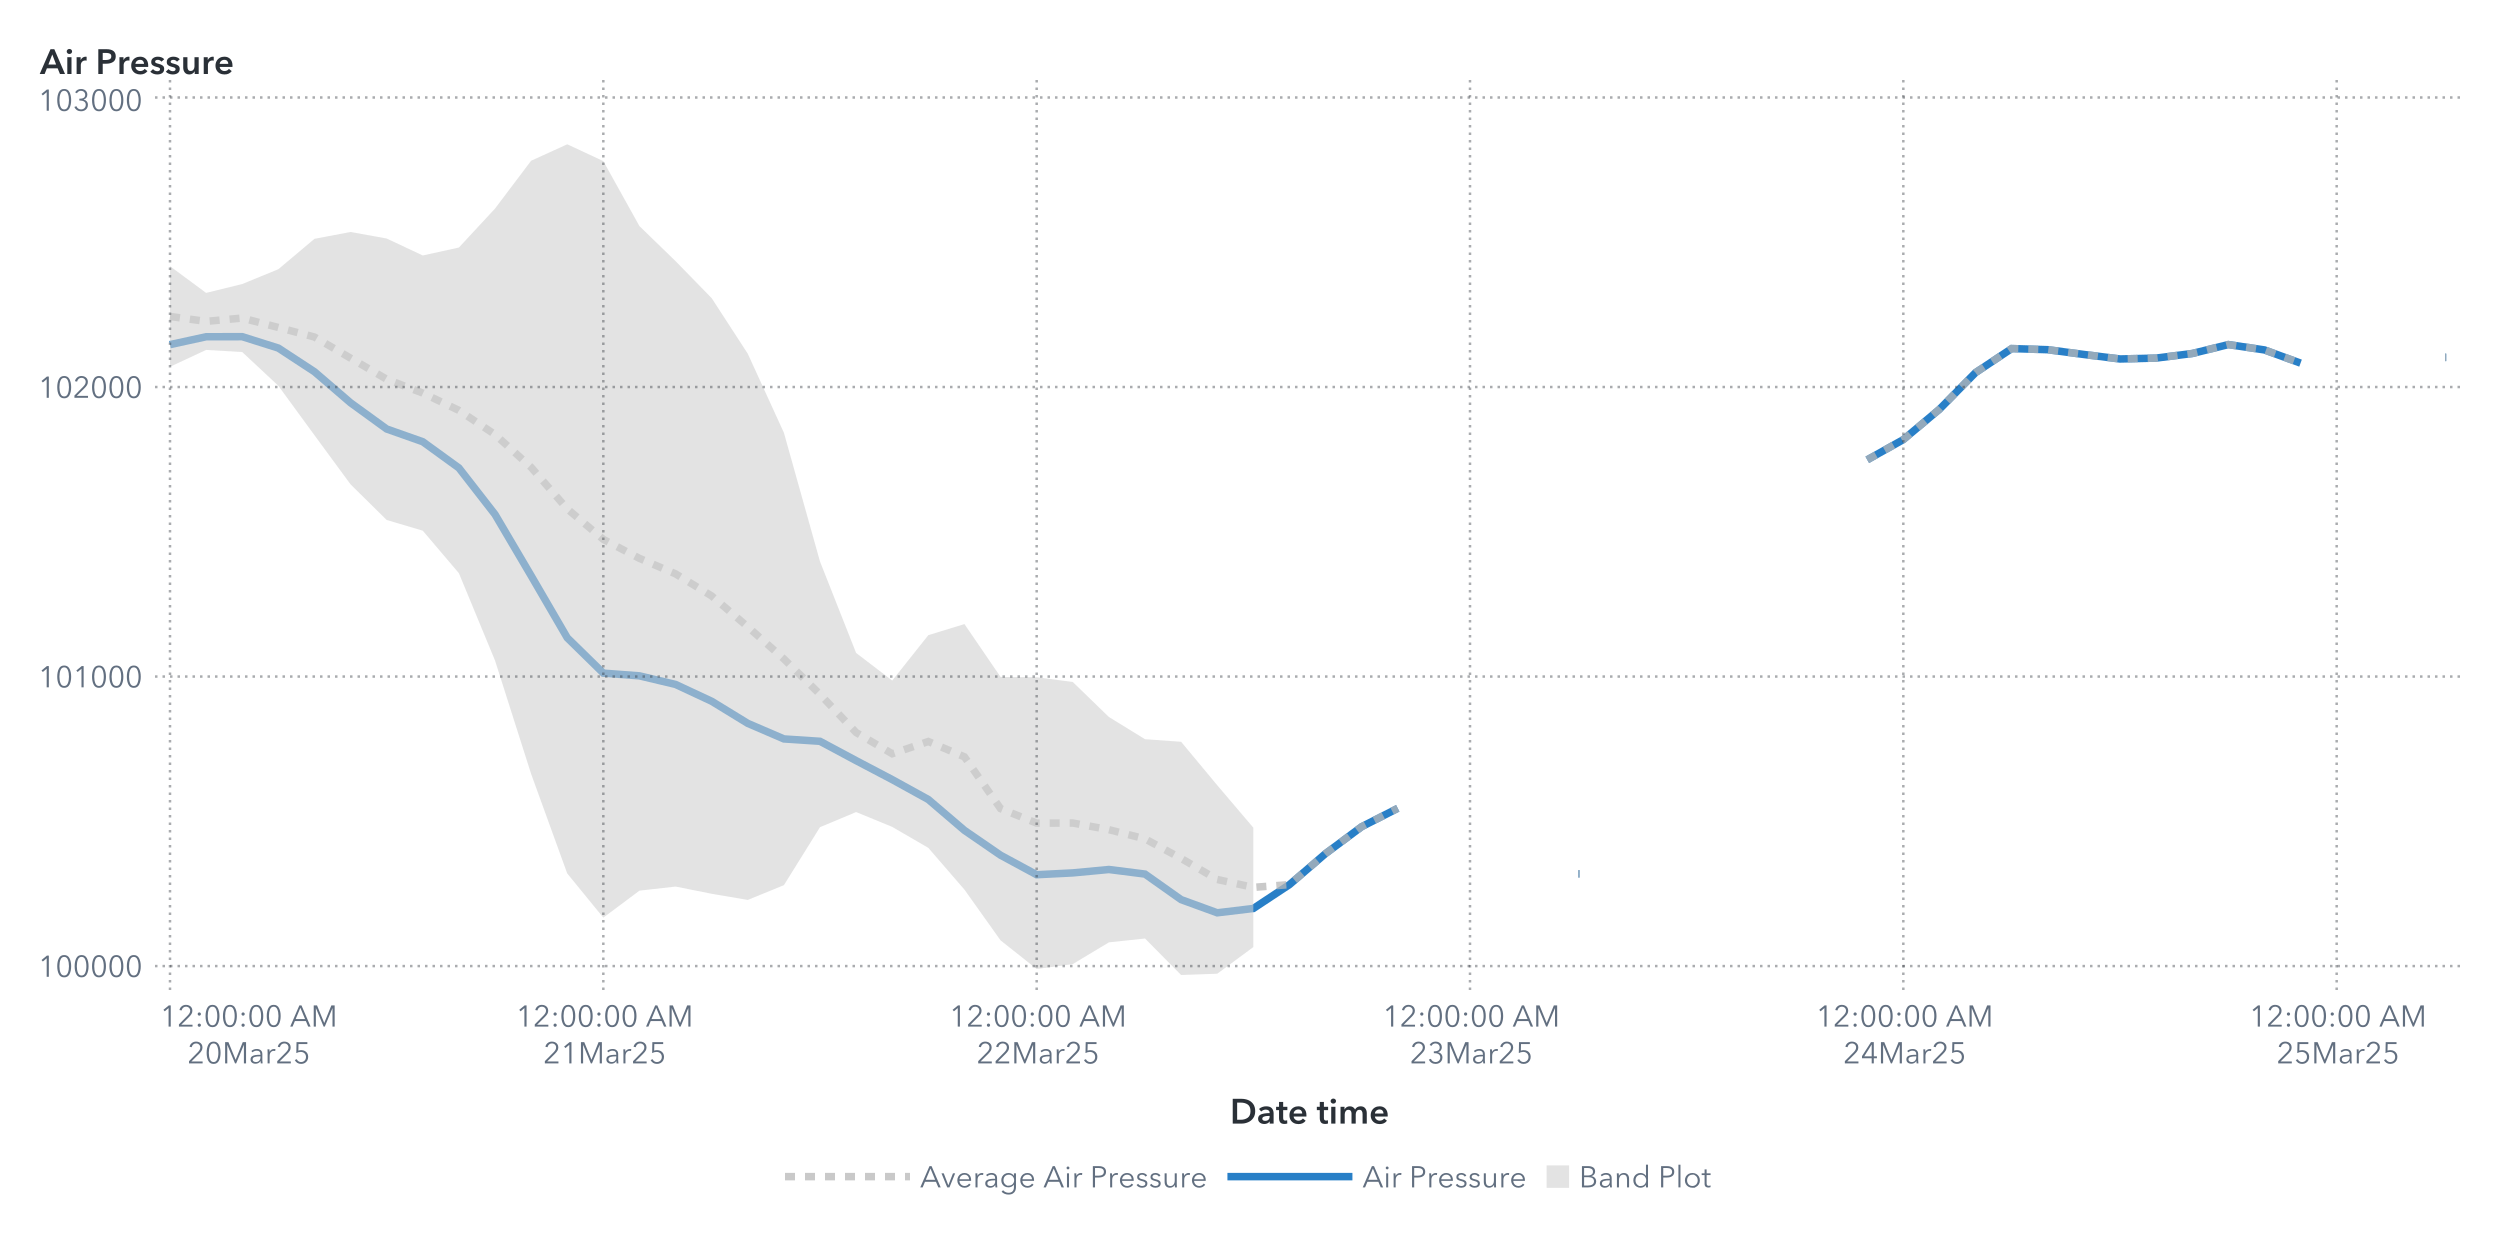
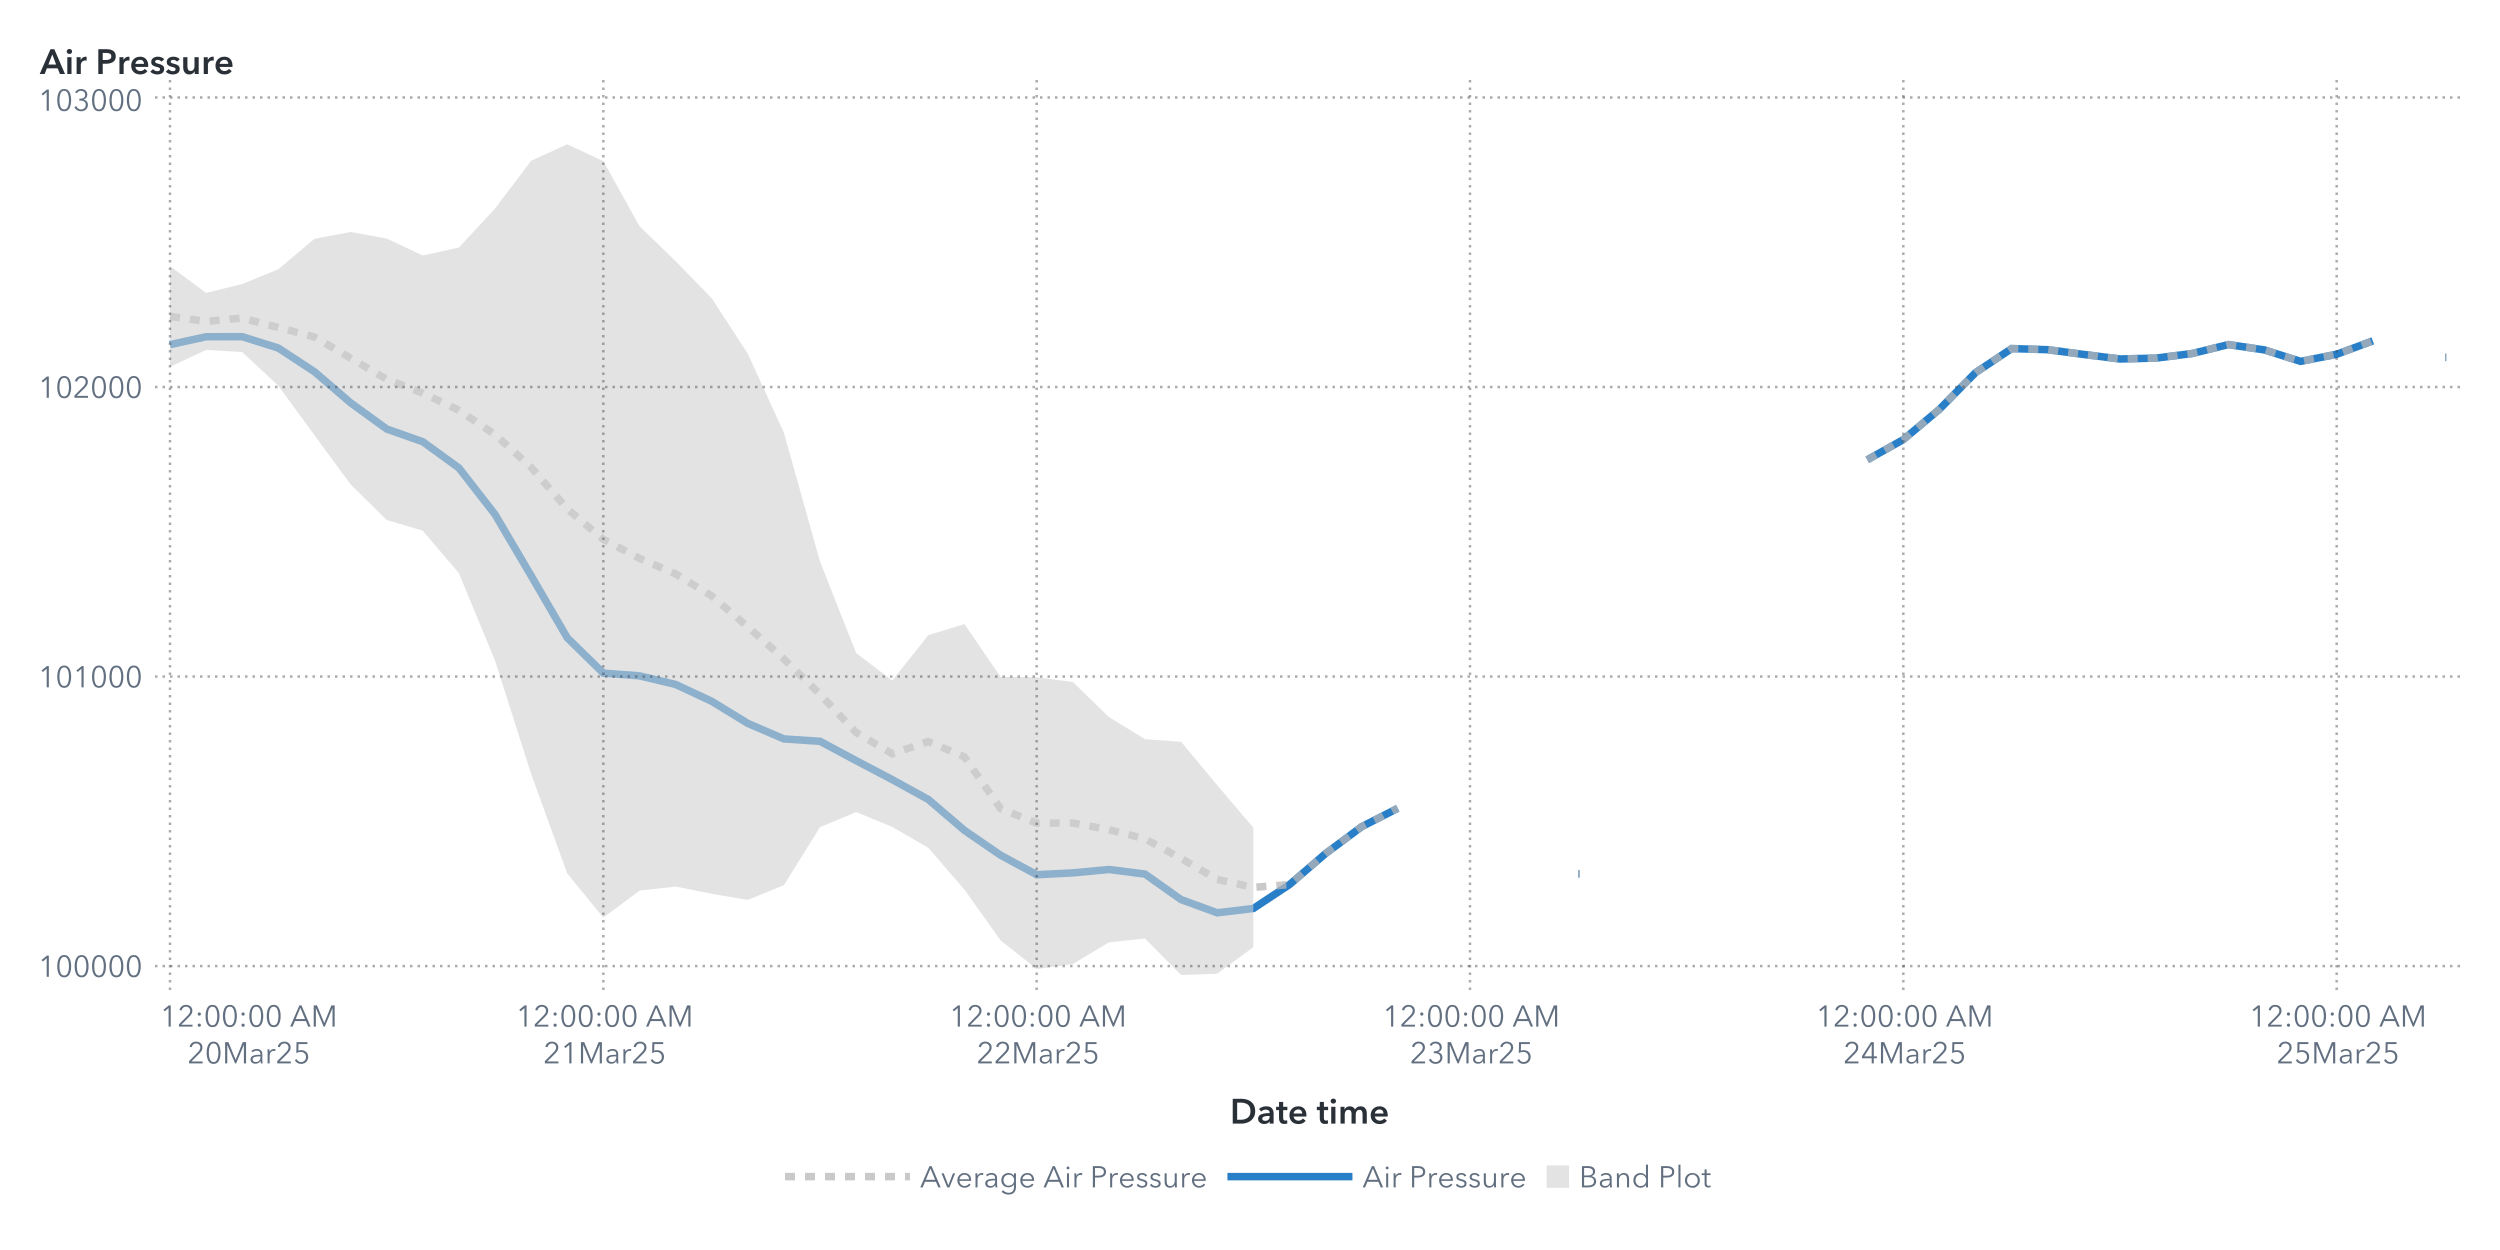
<svg xmlns="http://www.w3.org/2000/svg" xmlns:xlink="http://www.w3.org/1999/xlink" version="1.1" width="1000" height="500" viewBox="0 0 1000 500">
  <rect x="0" y="0" width="1000" height="500" fill="#ffffff">
</rect>
  <g>
    <rect x="0" y="0" rx="5" ry="5" width="1000.0" height="500.0" fill="#ffffff" opacity="0">
</rect>
    <rect x="0" y="0" rx="5" ry="5" width="1000.0" height="500.0" fill="#ffffff" opacity="0">
</rect>
    <rect x="0" y="0" rx="5" ry="5" width="1000.0" height="500.0" fill="#ffffff" opacity="0">
</rect>
    <rect x="0" y="0" rx="5" ry="5" width="1000.0" height="500.0" fill="#ffffff" opacity="0">
</rect>
    <g transform=" translate(16.0 -16.0)">
      <defs>
        <clipPath id="ClipPath0">
          <rect x="46" y="46" width="925" height="366">
</rect>
        </clipPath>
      </defs>
      <g clip-path="url(#ClipPath0)">
        <defs>
          <clipPath id="ClipPath1">
            <rect x="46" y="48" width="923" height="364">
</rect>
          </clipPath>
        </defs>
        <g clip-path="url(#ClipPath1)">
          <g transform="">
            <polyline id="Polyline_75" points="52.0,153.85  66.44,150.7  80.89,150.67  95.33,155.23  109.78,164.69  124.22,177.11  138.67,187.6  153.11,192.7  167.56,203.18  182.0,221.76  196.44,246.27  210.89,271.11  225.33,285.25  239.78,286.34  254.22,289.77  268.67,296.51  283.11,305.35  297.56,311.57  312.0,312.52  326.44,320.25  340.89,327.84  355.33,335.8  369.78,348.15  384.22,358.08  398.67,365.89  413.11,365.16  427.56,363.8  442.0,365.63  456.44,375.85  470.89,381.12  485.33,379.39  499.78,369.85  514.22,357.43  528.67,346.68  543.11,339.31 " fill="none" stroke="#287fc7" stroke-width="3.0">
</polyline>
            <polyline id="Polyline_75" points="615.33,365.53  615.83,365.53 " fill="none" stroke="#287fc7" stroke-width="3.0">
</polyline>
-             <polyline id="Polyline_75" points="730.89,199.93  745.33,191.83  759.78,179.7  774.22,165.04  788.67,155.43  803.11,155.88  817.56,157.79  832.0,159.59  846.44,159.24  860.89,157.4  875.33,153.83  889.78,155.97  904.22,161.25 " fill="none" stroke="#287fc7" stroke-width="3.0">
+             <polyline id="Polyline_75" points="730.89,199.93  745.33,191.83  759.78,179.7  774.22,165.04  788.67,155.43  803.11,155.88  817.56,157.79  832.0,159.59  846.44,159.24  860.89,157.4  875.33,153.83  889.78,155.97  904.22,160.55  918.67,157.71  933.11,152.35 " fill="none" stroke="#287fc7" stroke-width="3.0">
</polyline>
            <polyline id="Polyline_75" points="962.0,158.95  962.5,158.95 " fill="none" stroke="#287fc7" stroke-width="3.0">
</polyline>
          </g>
          <g transform="">
            <polyline id="Polyline_204" points="52.0,142.59  66.44,144.56  80.89,143.22  95.33,146.99  109.78,150.81  124.22,159.26  138.67,167.7  153.11,173.23  167.56,180.15  182.0,189.81  196.44,202.92  210.89,219.55  225.33,231.76  239.78,239.35  254.22,245.54  268.67,254.39  283.11,266.73  297.56,279.58  312.0,293.74  326.44,309.0  340.89,317.5  355.33,312.6  369.78,318.74  384.22,339.45  398.67,345.26  413.11,345.21  427.56,347.87  442.0,351.54  456.44,359.36  470.89,367.79  485.33,370.95  499.78,369.85  514.22,357.43  528.67,346.68  543.11,339.31 " fill="none" stroke="#b7b7b7" stroke-width="3.0" stroke-dasharray="4,4" opacity="0.75">
</polyline>
            <polyline id="Polyline_204" points="615.33,365.53  615.83,365.53 " fill="none" stroke="#b7b7b7" stroke-width="3.0" stroke-dasharray="4,4" opacity="0.75">
</polyline>
-             <polyline id="Polyline_204" points="730.89,199.93  745.33,191.83  759.78,179.7  774.22,165.04  788.67,155.43  803.11,155.88  817.56,157.79  832.0,159.59  846.44,159.24  860.89,157.4  875.33,153.83  889.78,155.97  904.22,161.25 " fill="none" stroke="#b7b7b7" stroke-width="3.0" stroke-dasharray="4,4" opacity="0.75">
+             <polyline id="Polyline_204" points="730.89,199.93  745.33,191.83  759.78,179.7  774.22,165.04  788.67,155.43  803.11,155.88  817.56,157.79  832.0,159.59  846.44,159.24  860.89,157.4  875.33,153.83  889.78,155.97  904.22,160.55  918.67,157.71  933.11,152.35 " fill="none" stroke="#b7b7b7" stroke-width="3.0" stroke-dasharray="4,4" opacity="0.75">
</polyline>
            <polyline id="Polyline_204" points="962.0,158.95  962.5,158.95 " fill="none" stroke="#b7b7b7" stroke-width="3.0" stroke-dasharray="4,4" opacity="0.75">
</polyline>
          </g>
          <g transform="">
            <polygon points="52.0,162.71  66.44,155.97  80.89,156.82  95.33,170.3  109.78,190.08  124.22,209.74  138.67,223.99  153.11,228.28  167.56,245.28  182.0,280.19  196.44,325.54  210.89,365.38  225.33,383.06  239.78,372.26  254.22,370.63  268.67,373.52  283.11,375.97  297.56,370.07  312.0,346.87  326.44,340.82  340.89,346.76  355.33,355.15  369.78,371.85  384.22,392.14  398.67,403.61  413.11,401.63  427.56,392.94  442.0,391.4  456.44,406.0  470.89,405.49  485.33,394.83  485.33,347.07  470.89,330.09  456.44,312.71  442.0,311.68  427.56,302.8  413.11,288.79  398.67,286.9  384.22,286.77  369.78,265.63  355.33,270.06  340.89,288.23  326.44,277.17  312.0,240.61  297.56,189.09  283.11,157.49  268.67,135.26  254.22,120.45  239.78,106.44  225.33,80.46  210.89,73.72  196.44,80.3  182.0,99.44  167.56,115.01  153.11,118.19  138.67,111.41  124.22,108.79  109.78,111.53  95.33,123.69  80.89,129.61  66.44,133.16  52.0,122.48 " fill="#d1d1d1" fill-opacity="0.6">
</polygon>
          </g>
        </g>
        <path d="M46.0 402.43L969.0 402.43" stroke="#2a3037" stroke-dasharray="1,2" fill="none" opacity="0.4">
</path>
        <path d="M46.0 286.62L969.0 286.62" stroke="#2a3037" stroke-dasharray="1,2" fill="none" opacity="0.4">
</path>
        <path d="M46.0 170.81L969.0 170.81" stroke="#2a3037" stroke-dasharray="1,2" fill="none" opacity="0.4">
</path>
        <path d="M46.0 55.0L969.0 55.0" stroke="#2a3037" stroke-dasharray="1,2" fill="none" opacity="0.4">
</path>
        <path d="M52.0 412.0L52.0 48.0" stroke="#2a3037" stroke-dasharray="1,2" fill="none" opacity="0.4">
</path>
        <path d="M225.33 412.0L225.33 48.0" stroke="#2a3037" stroke-dasharray="1,2" fill="none" opacity="0.4">
</path>
        <path d="M398.67 412.0L398.67 48.0" stroke="#2a3037" stroke-dasharray="1,2" fill="none" opacity="0.4">
</path>
        <path d="M572.0 412.0L572.0 48.0" stroke="#2a3037" stroke-dasharray="1,2" fill="none" opacity="0.4">
</path>
        <path d="M745.33 412.0L745.33 48.0" stroke="#2a3037" stroke-dasharray="1,2" fill="none" opacity="0.4">
</path>
        <path d="M918.67 412.0L918.67 48.0" stroke="#2a3037" stroke-dasharray="1,2" fill="none" opacity="0.4">
</path>
      </g>
      <defs>
        <clipPath id="ClipPath2">
          <rect x="0" y="49" width="46" height="363">
</rect>
        </clipPath>
      </defs>
      <g clip-path="url(#ClipPath2)">
        <g fill="#626f80" stroke="#626f80" transform="translate(-0.76 406.73) scale(0.012 -0.012)">
          <defs>
            <path id="g49/TT0" d="M358.0 0 L286.0 0 L286.0 619.0 L158.0 510.0 L114.0 560.0 L294.0 708.0 L358.0 708.0 L358.0 0Z">
</path>
          </defs>
          <use x="0" y="0" xlink:href="#g49/TT0" />
          <defs>
            <path id="g48/TT0" d="M522.0 353.0Q 522.0,195.0  467.0,88.5 T 290.0,-18.0 Q 167.0,-18.0  112.5,88.5 T 58.0,353.0 Q 58.0,512.0  112.5,619.0 T 290.0,726.0 Q 412.0,726.0  467.0,618.5 T 522.0,353.0 Z M131.0 353.0Q 131.0,226.0  167.5,135.0 T 290.0,44.0 Q 375.0,44.0  412.0,135.5 T 449.0,353.0 Q 449.0,480.0  412.0,572.5 T 290.0,665.0 Q 204.0,665.0  167.5,573.0 T 131.0,353.0 Z">
</path>
          </defs>
          <use x="580.0" y="0" xlink:href="#g48/TT0" />
          <use x="1160.0" y="0" xlink:href="#g48/TT0" />
          <use x="1740.0" y="0" xlink:href="#g48/TT0" />
          <use x="2320.0" y="0" xlink:href="#g48/TT0" />
          <use x="2900.0" y="0" xlink:href="#g48/TT0" />
        </g>
        <text id="Text_462" x="41.0" y="406.73" font-size="9.0pt" font-family="Avenir Next for SAS" fill="#626f80" text-anchor="end" opacity="0">
100000</text>
        <g fill="#626f80" stroke="#626f80" transform="translate(-0.76 290.92) scale(0.012 -0.012)">
          <use x="0" y="0" xlink:href="#g49/TT0" />
          <use x="580.0" y="0" xlink:href="#g48/TT0" />
          <use x="1160.0" y="0" xlink:href="#g49/TT0" />
          <use x="1740.0" y="0" xlink:href="#g48/TT0" />
          <use x="2320.0" y="0" xlink:href="#g48/TT0" />
          <use x="2900.0" y="0" xlink:href="#g48/TT0" />
        </g>
        <text id="Text_463" x="41.0" y="290.92" font-size="9.0pt" font-family="Avenir Next for SAS" fill="#626f80" text-anchor="end" opacity="0">
101000</text>
        <g fill="#626f80" stroke="#626f80" transform="translate(-0.76 175.11) scale(0.012 -0.012)">
          <use x="0" y="0" xlink:href="#g49/TT0" />
          <use x="580.0" y="0" xlink:href="#g48/TT0" />
          <defs>
            <path id="g50/TT0" d="M51.0 0 L51.0 75.0 L341.0 368.0Q 380.0,408.0  403.0,447.0 T 426.0,530.0 Q 426.0,590.0  385.5,627.5 T 286.0,665.0 Q 230.0,665.0  191.0,630.0 T 140.0,539.0  L69.0 553.0Q 84.0,629.0  144.0,677.5 T 286.0,726.0 Q 344.0,726.0  392.5,703.5 T 470.0,637.0 T 499.0,531.0 Q 499.0,469.0  470.0,421.5 T 384.0,317.0  L129.0 64.0 L504.0 64.0 L504.0 0 L51.0 0Z">
</path>
          </defs>
          <use x="1160.0" y="0" xlink:href="#g50/TT0" />
          <use x="1740.0" y="0" xlink:href="#g48/TT0" />
          <use x="2320.0" y="0" xlink:href="#g48/TT0" />
          <use x="2900.0" y="0" xlink:href="#g48/TT0" />
        </g>
        <text id="Text_464" x="41.0" y="175.11" font-size="9.0pt" font-family="Avenir Next for SAS" fill="#626f80" text-anchor="end" opacity="0">
102000</text>
        <g fill="#626f80" stroke="#626f80" transform="translate(-0.76 60.3) scale(0.012 -0.012)">
          <use x="0" y="0" xlink:href="#g49/TT0" />
          <use x="580.0" y="0" xlink:href="#g48/TT0" />
          <defs>
            <path id="g51/TT0" d="M245.0 402.0Q 319.0,402.0  364.5,433.5 T 410.0,532.0 Q 410.0,590.0  369.0,627.5 T 270.0,665.0 Q 226.0,665.0  191.0,643.5 T 135.0,582.0  L74.0 614.0Q 106.0,670.0  157.0,698.0 T 274.0,726.0 Q 331.0,726.0  378.0,703.5 T 453.0,638.0 T 481.0,536.0 Q 481.0,475.0  446.5,432.0 T 358.0,374.0  L358.0 372.0Q 421.0,359.0  461.0,312.0 T 501.0,196.0 Q 501.0,131.0  470.0,82.5 T 387.0,8.0 T 273.0,-18.0 Q 196.0,-18.0  137.5,19.5 T 49.0,127.0  L117.0 152.0Q 135.0,102.0  177.0,73.0 T 273.0,44.0 Q 314.0,44.0  350.0,62.5 T 407.5,115.5 T 429.0,196.0 Q 429.0,271.0  376.0,305.5 T 245.0,340.0  L214.0 340.0 L214.0 402.0 L245.0 402.0Z">
</path>
          </defs>
          <use x="1160.0" y="0" xlink:href="#g51/TT0" />
          <use x="1740.0" y="0" xlink:href="#g48/TT0" />
          <use x="2320.0" y="0" xlink:href="#g48/TT0" />
          <use x="2900.0" y="0" xlink:href="#g48/TT0" />
        </g>
        <text id="Text_465" x="41.0" y="60.3" font-size="9.0pt" font-family="Avenir Next for SAS" fill="#626f80" text-anchor="end" opacity="0">
103000</text>
      </g>
      <g fill="#2a3037" stroke="#2a3037" transform="translate(0 45.59) scale(0.014 -0.014)">
        <defs>
          <path id="g65/TT1" d="M300.0 708.0 L409.0 708.0 L714.0 0 L570.0 0 L504.0 162.0 L197.0 162.0 L133.0 0 L-8.0 0 L300.0 708.0Z M460.0 270.0 L351.0 558.0 L240.0 270.0 L460.0 270.0Z">
</path>
        </defs>
        <use x="0" y="0" xlink:href="#g65/TT1" />
        <defs>
          <path id="g105/TT1" d="M133.0 715.0Q 166.0,715.0  188.5,694.5 T 211.0,643.0 Q 211.0,612.0  188.5,591.5 T 133.0,571.0 Q 101.0,571.0  79.0,592.5 T 57.0,643.0 Q 57.0,672.0  79.0,693.5 T 133.0,715.0 Z M74.0 480.0 L194.0 480.0 L194.0 0 L74.0 0 L74.0 480.0Z">
</path>
        </defs>
        <use x="706.0" y="0" xlink:href="#g105/TT1" />
        <defs>
          <path id="g114/TT1" d="M187.0 480.0 L187.0 400.0 L189.0 400.0Q 209.0,443.0  246.0,468.5 T 329.0,494.0 Q 346.0,494.0  358.0,491.0  L358.0 381.0Q 338.0,386.0  321.0,386.0 Q 272.0,386.0  243.0,363.0 T 203.0,310.5 T 192.0,257.0  L192.0 0 L72.0 0 L72.0 480.0 L187.0 480.0Z">
</path>
        </defs>
        <use x="974.0" y="0" xlink:href="#g114/TT1" />
        <defs>
          <path id="g80/TT1" d="M309.0 708.0Q 576.0,708.0  576.0,503.0 Q 576.0,393.0  500.0,343.0 T 301.0,293.0  L204.0 293.0 L204.0 0 L78.0 0 L78.0 708.0 L309.0 708.0Z M449.0 503.0Q 449.0,560.0  407.5,581.0 T 296.0,602.0  L204.0 602.0 L204.0 399.0 L292.0 399.0Q 363.0,399.0  406.0,422.0 T 449.0,503.0 Z">
</path>
        </defs>
        <use x="1588.0" y="0" xlink:href="#g80/TT1" />
        <use x="2198.0" y="0" xlink:href="#g114/TT1" />
        <defs>
          <path id="g101/TT1" d="M529.0 202.0 L164.0 202.0Q 168.0,152.0  208.0,118.0 T 301.0,84.0 Q 384.0,84.0  428.0,146.0  L508.0 82.0Q 437.0,-14.0  302.0,-14.0 Q 228.0,-14.0  169.5,16.5 T 77.5,104.0 T 44.0,237.0 Q 44.0,313.0  77.0,371.5 T 168.0,462.0 T 298.0,494.0 Q 402.0,494.0  466.0,427.0 T 530.0,234.0 Q 530.0,213.0  529.0,202.0 Z M297.0 404.0Q 244.0,404.0  206.0,371.0 T 164.0,288.0  L410.0 288.0Q 410.0,338.0  381.0,371.0 T 297.0,404.0 Z">
</path>
        </defs>
        <use x="2562.0" y="0" xlink:href="#g101/TT1" />
        <defs>
          <path id="g115/TT1" d="M230.0 404.0Q 198.0,404.0  175.5,391.0 T 153.0,352.0 Q 153.0,327.0  176.0,315.0 T 257.0,289.0 Q 325.0,273.0  368.5,241.0 T 412.0,146.0 Q 412.0,64.0  355.5,25.0 T 212.0,-14.0 Q 155.0,-14.0  102.0,7.0 T 15.0,65.0  L94.0 139.0Q 114.0,112.0  146.5,95.5 T 217.0,79.0 Q 248.0,79.0  271.0,93.0 T 294.0,136.0 Q 294.0,164.0  269.5,177.5 T 184.0,205.0 Q 119.0,221.0  80.5,250.5 T 42.0,341.0 Q 42.0,416.0  98.0,455.0 T 233.0,494.0 Q 287.0,494.0  336.0,475.0 T 413.0,421.0  L335.0 352.0Q 318.0,374.0  290.0,389.0 T 230.0,404.0 Z">
</path>
        </defs>
        <use x="3136.0" y="0" xlink:href="#g115/TT1" />
        <use x="3580.0" y="0" xlink:href="#g115/TT1" />
        <defs>
          <path id="g117/TT1" d="M396.0 0 L396.0 77.0 L394.0 77.0Q 377.0,39.0  336.5,12.5 T 245.0,-14.0 Q 157.0,-14.0  112.5,42.5 T 68.0,180.0  L68.0 480.0 L188.0 480.0 L188.0 214.0Q 188.0,86.0  278.0,86.0 Q 332.0,86.0  361.0,124.5 T 390.0,216.0  L390.0 480.0 L510.0 480.0 L510.0 0 L396.0 0Z">
</path>
        </defs>
        <use x="4024.0" y="0" xlink:href="#g117/TT1" />
        <use x="4606.0" y="0" xlink:href="#g114/TT1" />
        <use x="4970.0" y="0" xlink:href="#g101/TT1" />
      </g>
      <text id="Text_466" x="0" y="45.59" font-size="10.5pt" font-family="Avenir Next for SAS" font-weight="bold" fill="#2a3037" text-anchor="start" opacity="0">
Air Pressure</text>
      <defs>
        <clipPath id="ClipPath3">
          <rect x="46" y="412" width="922" height="57">
</rect>
        </clipPath>
      </defs>
      <g clip-path="url(#ClipPath3)">
        <g fill="#626f80" stroke="#626f80" transform="translate(48.0 426.65) scale(0.012 -0.012)">
          <use x="0" y="0" xlink:href="#g49/TT0" />
          <use x="580.0" y="0" xlink:href="#g50/TT0" />
          <defs>
            <path id="g58/TT0" d="M150.0 366.0Q 127.0,366.0  111.5,382.0 T 96.0,420.0 Q 96.0,442.0  111.5,458.0 T 150.0,474.0 Q 173.0,474.0  188.5,458.0 T 204.0,420.0 Q 204.0,398.0  188.5,382.0 T 150.0,366.0 Z M150.0 -6.0Q 127.0,-6.0  111.5,10.0 T 96.0,48.0 Q 96.0,70.0  111.5,86.0 T 150.0,102.0 Q 173.0,102.0  188.5,86.0 T 204.0,48.0 Q 204.0,26.0  188.5,10.0 T 150.0,-6.0 Z">
</path>
          </defs>
          <use x="1160.0" y="0" xlink:href="#g58/TT0" />
          <use x="1460.0" y="0" xlink:href="#g48/TT0" />
          <use x="2040.0" y="0" xlink:href="#g48/TT0" />
          <use x="2620.0" y="0" xlink:href="#g58/TT0" />
          <use x="2920.0" y="0" xlink:href="#g48/TT0" />
          <use x="3500.0" y="0" xlink:href="#g48/TT0" />
          <defs>
            <path id="g65/TT0" d="M89.0 0 L10.0 0 L316.0 708.0 L386.0 708.0 L690.0 0 L610.0 0 L532.0 186.0 L166.0 186.0 L89.0 0Z M193.0 252.0 L505.0 252.0 L349.0 628.0 L193.0 252.0Z">
</path>
          </defs>
          <use x="4330.0" y="0" xlink:href="#g65/TT0" />
          <defs>
            <path id="g77/TT0" d="M444.0 122.0 L445.0 122.0 L682.0 708.0 L792.0 708.0 L792.0 0 L720.0 0 L720.0 615.0 L718.0 615.0 L462.0 0 L424.0 0 L168.0 615.0 L166.0 615.0 L166.0 0 L94.0 0 L94.0 708.0 L204.0 708.0 L444.0 122.0Z">
</path>
          </defs>
          <use x="5030.0" y="0" xlink:href="#g77/TT0" />
        </g>
        <text x="83.0" y="426.65" font-size="9.0pt" font-family="Avenir Next for SAS" fill="#626f80" text-anchor="middle" opacity="0">
12:00:00 AM</text>
        <g fill="#626f80" stroke="#626f80" transform="translate(59.0 441.35) scale(0.012 -0.012)">
          <use x="0" y="0" xlink:href="#g50/TT0" />
          <use x="580.0" y="0" xlink:href="#g48/TT0" />
          <use x="1160.0" y="0" xlink:href="#g77/TT0" />
          <defs>
            <path id="g97/TT0" d="M260.0 423.0Q 220.0,423.0  183.0,408.0 T 121.0,368.0  L83.0 413.0Q 113.0,443.0  161.0,461.5 T 267.0,480.0 Q 347.0,480.0  398.0,436.0 T 449.0,310.0  L449.0 105.0Q 449.0,42.0  457.0,0  L396.0 0Q 389.0,40.0  389.0,76.0  L387.0 76.0Q 355.0,30.0  314.5,9.0 T 217.0,-12.0 Q 178.0,-12.0  141.0,2.5 T 79.5,49.0 T 55.0,130.0 Q 55.0,198.0  99.0,232.0 T 212.5,276.5 T 385.0,287.0  L385.0 302.0Q 385.0,362.0  353.0,392.5 T 260.0,423.0 Z M125.0 133.0Q 125.0,87.0  157.0,65.5 T 235.0,44.0 Q 304.0,44.0  344.5,89.0 T 385.0,199.0  L385.0 234.0 L365.0 234.0Q 259.0,234.0  192.0,213.5 T 125.0,133.0 Z">
</path>
          </defs>
          <use x="2046.0" y="0" xlink:href="#g97/TT0" />
          <defs>
            <path id="g114/TT0" d="M86.0 468.0 L151.0 468.0Q 155.0,418.0  155.0,388.0  L157.0 388.0Q 177.0,429.0  217.5,454.5 T 307.0,480.0 Q 334.0,480.0  352.0,475.0  L343.0 411.0Q 337.0,413.0  322.5,415.0 T 295.0,417.0 Q 236.0,417.0  197.0,372.5 T 158.0,240.0  L158.0 0 L90.0 0 L90.0 365.0Q 90.0,425.0  86.0,468.0 Z">
</path>
          </defs>
          <use x="2580.0" y="0" xlink:href="#g114/TT0" />
          <use x="2940.0" y="0" xlink:href="#g50/TT0" />
          <defs>
            <path id="g53/TT0" d="M180.0 644.0 L175.0 425.0Q 219.0,441.0  273.0,441.0 Q 339.0,441.0  391.5,413.0 T 473.5,334.5 T 503.0,219.0 Q 503.0,151.0  473.5,97.0 T 390.5,12.5 T 268.0,-18.0 Q 194.0,-18.0  140.0,16.0 T 56.0,111.0  L121.0 140.0Q 140.0,96.0  179.0,70.0 T 264.0,44.0 Q 311.0,44.0  349.0,66.0 T 408.5,126.5 T 430.0,212.0 Q 430.0,289.0  380.5,335.5 T 254.0,382.0 Q 180.0,382.0  107.0,343.0  L114.0 708.0 L475.0 708.0 L475.0 644.0 L180.0 644.0Z">
</path>
          </defs>
          <use x="3520.0" y="0" xlink:href="#g53/TT0" />
        </g>
        <text x="83.0" y="441.35" font-size="9.0pt" font-family="Avenir Next for SAS" fill="#626f80" text-anchor="middle" opacity="0">
20Mar25</text>
        <g fill="#626f80" stroke="#626f80" transform="translate(190.33 426.65) scale(0.012 -0.012)">
          <use x="0" y="0" xlink:href="#g49/TT0" />
          <use x="580.0" y="0" xlink:href="#g50/TT0" />
          <use x="1160.0" y="0" xlink:href="#g58/TT0" />
          <use x="1460.0" y="0" xlink:href="#g48/TT0" />
          <use x="2040.0" y="0" xlink:href="#g48/TT0" />
          <use x="2620.0" y="0" xlink:href="#g58/TT0" />
          <use x="2920.0" y="0" xlink:href="#g48/TT0" />
          <use x="3500.0" y="0" xlink:href="#g48/TT0" />
          <use x="4330.0" y="0" xlink:href="#g65/TT0" />
          <use x="5030.0" y="0" xlink:href="#g77/TT0" />
        </g>
        <text x="225.33" y="426.65" font-size="9.0pt" font-family="Avenir Next for SAS" fill="#626f80" text-anchor="middle" opacity="0">
12:00:00 AM</text>
        <g fill="#626f80" stroke="#626f80" transform="translate(201.33 441.35) scale(0.012 -0.012)">
          <use x="0" y="0" xlink:href="#g50/TT0" />
          <use x="580.0" y="0" xlink:href="#g49/TT0" />
          <use x="1160.0" y="0" xlink:href="#g77/TT0" />
          <use x="2046.0" y="0" xlink:href="#g97/TT0" />
          <use x="2580.0" y="0" xlink:href="#g114/TT0" />
          <use x="2940.0" y="0" xlink:href="#g50/TT0" />
          <use x="3520.0" y="0" xlink:href="#g53/TT0" />
        </g>
        <text x="225.33" y="441.35" font-size="9.0pt" font-family="Avenir Next for SAS" fill="#626f80" text-anchor="middle" opacity="0">
21Mar25</text>
        <g fill="#626f80" stroke="#626f80" transform="translate(363.67 426.65) scale(0.012 -0.012)">
          <use x="0" y="0" xlink:href="#g49/TT0" />
          <use x="580.0" y="0" xlink:href="#g50/TT0" />
          <use x="1160.0" y="0" xlink:href="#g58/TT0" />
          <use x="1460.0" y="0" xlink:href="#g48/TT0" />
          <use x="2040.0" y="0" xlink:href="#g48/TT0" />
          <use x="2620.0" y="0" xlink:href="#g58/TT0" />
          <use x="2920.0" y="0" xlink:href="#g48/TT0" />
          <use x="3500.0" y="0" xlink:href="#g48/TT0" />
          <use x="4330.0" y="0" xlink:href="#g65/TT0" />
          <use x="5030.0" y="0" xlink:href="#g77/TT0" />
        </g>
        <text x="398.67" y="426.65" font-size="9.0pt" font-family="Avenir Next for SAS" fill="#626f80" text-anchor="middle" opacity="0">
12:00:00 AM</text>
        <g fill="#626f80" stroke="#626f80" transform="translate(374.67 441.35) scale(0.012 -0.012)">
          <use x="0" y="0" xlink:href="#g50/TT0" />
          <use x="580.0" y="0" xlink:href="#g50/TT0" />
          <use x="1160.0" y="0" xlink:href="#g77/TT0" />
          <use x="2046.0" y="0" xlink:href="#g97/TT0" />
          <use x="2580.0" y="0" xlink:href="#g114/TT0" />
          <use x="2940.0" y="0" xlink:href="#g50/TT0" />
          <use x="3520.0" y="0" xlink:href="#g53/TT0" />
        </g>
        <text x="398.67" y="441.35" font-size="9.0pt" font-family="Avenir Next for SAS" fill="#626f80" text-anchor="middle" opacity="0">
22Mar25</text>
        <g fill="#626f80" stroke="#626f80" transform="translate(537.0 426.65) scale(0.012 -0.012)">
          <use x="0" y="0" xlink:href="#g49/TT0" />
          <use x="580.0" y="0" xlink:href="#g50/TT0" />
          <use x="1160.0" y="0" xlink:href="#g58/TT0" />
          <use x="1460.0" y="0" xlink:href="#g48/TT0" />
          <use x="2040.0" y="0" xlink:href="#g48/TT0" />
          <use x="2620.0" y="0" xlink:href="#g58/TT0" />
          <use x="2920.0" y="0" xlink:href="#g48/TT0" />
          <use x="3500.0" y="0" xlink:href="#g48/TT0" />
          <use x="4330.0" y="0" xlink:href="#g65/TT0" />
          <use x="5030.0" y="0" xlink:href="#g77/TT0" />
        </g>
        <text x="572.0" y="426.65" font-size="9.0pt" font-family="Avenir Next for SAS" fill="#626f80" text-anchor="middle" opacity="0">
12:00:00 AM</text>
        <g fill="#626f80" stroke="#626f80" transform="translate(548.0 441.35) scale(0.012 -0.012)">
          <use x="0" y="0" xlink:href="#g50/TT0" />
          <use x="580.0" y="0" xlink:href="#g51/TT0" />
          <use x="1160.0" y="0" xlink:href="#g77/TT0" />
          <use x="2046.0" y="0" xlink:href="#g97/TT0" />
          <use x="2580.0" y="0" xlink:href="#g114/TT0" />
          <use x="2940.0" y="0" xlink:href="#g50/TT0" />
          <use x="3520.0" y="0" xlink:href="#g53/TT0" />
        </g>
        <text x="572.0" y="441.35" font-size="9.0pt" font-family="Avenir Next for SAS" fill="#626f80" text-anchor="middle" opacity="0">
23Mar25</text>
        <g fill="#626f80" stroke="#626f80" transform="translate(710.33 426.65) scale(0.012 -0.012)">
          <use x="0" y="0" xlink:href="#g49/TT0" />
          <use x="580.0" y="0" xlink:href="#g50/TT0" />
          <use x="1160.0" y="0" xlink:href="#g58/TT0" />
          <use x="1460.0" y="0" xlink:href="#g48/TT0" />
          <use x="2040.0" y="0" xlink:href="#g48/TT0" />
          <use x="2620.0" y="0" xlink:href="#g58/TT0" />
          <use x="2920.0" y="0" xlink:href="#g48/TT0" />
          <use x="3500.0" y="0" xlink:href="#g48/TT0" />
          <use x="4330.0" y="0" xlink:href="#g65/TT0" />
          <use x="5030.0" y="0" xlink:href="#g77/TT0" />
        </g>
        <text x="745.33" y="426.65" font-size="9.0pt" font-family="Avenir Next for SAS" fill="#626f80" text-anchor="middle" opacity="0">
12:00:00 AM</text>
        <g fill="#626f80" stroke="#626f80" transform="translate(721.33 441.35) scale(0.012 -0.012)">
          <use x="0" y="0" xlink:href="#g50/TT0" />
          <defs>
            <path id="g52/TT0" d="M436.0 234.0 L540.0 234.0 L540.0 171.0 L436.0 171.0 L436.0 0 L366.0 0 L366.0 171.0 L42.0 171.0 L42.0 241.0 L342.0 708.0 L436.0 708.0 L436.0 234.0Z M366.0 627.0 L364.0 627.0 L117.0 234.0 L366.0 234.0 L366.0 627.0Z">
</path>
          </defs>
          <use x="580.0" y="0" xlink:href="#g52/TT0" />
          <use x="1160.0" y="0" xlink:href="#g77/TT0" />
          <use x="2046.0" y="0" xlink:href="#g97/TT0" />
          <use x="2580.0" y="0" xlink:href="#g114/TT0" />
          <use x="2940.0" y="0" xlink:href="#g50/TT0" />
          <use x="3520.0" y="0" xlink:href="#g53/TT0" />
        </g>
        <text x="745.33" y="441.35" font-size="9.0pt" font-family="Avenir Next for SAS" fill="#626f80" text-anchor="middle" opacity="0">
24Mar25</text>
        <g fill="#626f80" stroke="#626f80" transform="translate(883.67 426.65) scale(0.012 -0.012)">
          <use x="0" y="0" xlink:href="#g49/TT0" />
          <use x="580.0" y="0" xlink:href="#g50/TT0" />
          <use x="1160.0" y="0" xlink:href="#g58/TT0" />
          <use x="1460.0" y="0" xlink:href="#g48/TT0" />
          <use x="2040.0" y="0" xlink:href="#g48/TT0" />
          <use x="2620.0" y="0" xlink:href="#g58/TT0" />
          <use x="2920.0" y="0" xlink:href="#g48/TT0" />
          <use x="3500.0" y="0" xlink:href="#g48/TT0" />
          <use x="4330.0" y="0" xlink:href="#g65/TT0" />
          <use x="5030.0" y="0" xlink:href="#g77/TT0" />
        </g>
        <text x="918.67" y="426.65" font-size="9.0pt" font-family="Avenir Next for SAS" fill="#626f80" text-anchor="middle" opacity="0">
12:00:00 AM</text>
        <g fill="#626f80" stroke="#626f80" transform="translate(894.67 441.35) scale(0.012 -0.012)">
          <use x="0" y="0" xlink:href="#g50/TT0" />
          <use x="580.0" y="0" xlink:href="#g53/TT0" />
          <use x="1160.0" y="0" xlink:href="#g77/TT0" />
          <use x="2046.0" y="0" xlink:href="#g97/TT0" />
          <use x="2580.0" y="0" xlink:href="#g114/TT0" />
          <use x="2940.0" y="0" xlink:href="#g50/TT0" />
          <use x="3520.0" y="0" xlink:href="#g53/TT0" />
        </g>
        <text x="918.67" y="441.35" font-size="9.0pt" font-family="Avenir Next for SAS" fill="#626f80" text-anchor="middle" opacity="0">
25Mar25</text>
      </g>
      <g fill="#2a3037" stroke="#2a3037" transform="translate(476.0 465.44) scale(0.014 -0.014)">
        <defs>
          <path id="g68/TT1" d="M329.0 708.0Q 430.0,708.0  518.5,673.0 T 663.5,558.5 T 720.0,354.0 Q 720.0,237.0  663.0,157.0 T 516.5,38.5 T 329.0,0  L78.0 0 L78.0 708.0 L329.0 708.0Z M585.0 354.0Q 585.0,492.0  506.0,546.0 T 309.0,600.0  L204.0 600.0 L204.0 110.0 L309.0 110.0Q 424.0,110.0  504.5,166.5 T 585.0,354.0 Z">
</path>
        </defs>
        <use x="0" y="0" xlink:href="#g68/TT1" />
        <defs>
          <path id="g97/TT1" d="M367.0 61.0Q 349.0,29.0  308.5,8.5 T 218.0,-12.0 Q 175.0,-12.0  134.0,3.0 T 65.5,51.5 T 38.0,137.0 Q 38.0,233.0  131.0,266.5 T 368.0,300.0  L368.0 312.0Q 368.0,354.0  337.0,377.0 T 258.0,400.0 Q 221.0,400.0  186.0,384.5 T 127.0,345.0  L65.0 418.0Q 105.0,455.0  158.5,474.5 T 268.0,494.0 Q 385.0,494.0  433.5,436.0 T 482.0,292.0  L482.0 0 L370.0 0 L370.0 61.0 L367.0 61.0Z M341.0 219.0Q 158.0,219.0  158.0,139.0 Q 158.0,107.0  182.5,93.0 T 242.0,79.0 Q 303.0,79.0  335.5,111.5 T 368.0,202.0  L368.0 219.0 L341.0 219.0Z">
</path>
        </defs>
        <use x="764.0" y="0" xlink:href="#g97/TT1" />
        <defs>
          <path id="g116/TT1" d="M3.0 480.0 L87.0 480.0 L87.0 619.0 L205.0 619.0 L205.0 480.0 L325.0 480.0 L325.0 384.0 L205.0 384.0 L205.0 161.0Q 205.0,125.0  218.0,106.0 T 268.0,87.0 Q 299.0,87.0  319.0,97.0  L323.0 3.0Q 289.0,-10.0  243.0,-10.0 Q 155.0,-10.0  121.0,35.5 T 87.0,160.0  L87.0 384.0 L3.0 384.0 L3.0 480.0Z">
</path>
        </defs>
        <use x="1314.0" y="0" xlink:href="#g116/TT1" />
        <use x="1654.0" y="0" xlink:href="#g101/TT1" />
        <use x="2478.0" y="0" xlink:href="#g116/TT1" />
        <use x="2818.0" y="0" xlink:href="#g105/TT1" />
        <defs>
          <path id="g109/TT1" d="M822.0 300.0 L822.0 0 L702.0 0 L702.0 266.0Q 702.0,394.0  612.0,394.0 Q 560.0,394.0  533.0,354.5 T 506.0,262.0  L506.0 0 L386.0 0 L386.0 290.0Q 386.0,337.0  363.5,365.5 T 297.0,394.0 Q 246.0,394.0  219.0,355.5 T 192.0,264.0  L192.0 0 L72.0 0 L72.0 480.0 L186.0 480.0 L186.0 403.0 L188.0 403.0Q 205.0,442.0  244.0,468.0 T 337.0,494.0 Q 390.0,494.0  428.0,470.0 T 487.0,403.0 Q 511.0,447.0  551.5,470.5 T 645.0,494.0 Q 733.0,494.0  777.5,437.5 T 822.0,300.0 Z">
</path>
        </defs>
        <use x="3086.0" y="0" xlink:href="#g109/TT1" />
        <use x="3976.0" y="0" xlink:href="#g101/TT1" />
      </g>
      <text id="Text_468" x="507.0" y="465.44" font-size="10.5pt" font-family="Avenir Next for SAS" font-weight="bold" fill="#2a3037" text-anchor="middle" opacity="0">
Date time</text>
    </g>
    <g transform=" translate(16.0 -16.0)">
</g>
    <g transform=" translate(16.0 -16.0)">
</g>
    <g transform=" translate(16.0 -16.0)">
      <rect x="292.0" y="473.3" rx="5" ry="5" width="382.42" height="26.7" fill="#ffffff">
</rect>
      <path d="M298.0 486.65L348.0 486.65" stroke="#b7b7b7" stroke-dasharray="4,4" stroke-width="3.0" fill="none" opacity="0.75">
</path>
      <g fill="#626f80" stroke="#626f80" transform="translate(352.0 490.95) scale(0.012 -0.012)">
        <use x="0" y="0" xlink:href="#g65/TT0" />
        <defs>
          <path id="g118/TT0" d="M282.0 0 L207.0 0 L16.0 468.0 L92.0 468.0 L244.0 72.0 L246.0 72.0 L399.0 468.0 L472.0 468.0 L282.0 0Z">
</path>
        </defs>
        <use x="700.0" y="0" xlink:href="#g118/TT0" />
        <defs>
          <path id="g101/TT0" d="M515.0 216.0 L127.0 216.0Q 128.0,169.0  150.5,130.5 T 212.0,69.0 T 298.0,46.0 Q 347.0,46.0  387.0,69.5 T 448.0,127.0  L499.0 87.0Q 421.0,-12.0  298.0,-12.0 Q 229.0,-12.0  174.0,20.0 T 87.5,108.0 T 56.0,234.0 Q 56.0,303.0  87.0,359.5 T 172.0,448.0 T 292.0,480.0 Q 363.0,480.0  413.5,449.5 T 490.0,366.0 T 516.0,248.0 Q 516.0,228.0  515.0,216.0 Z M292.0 423.0Q 248.0,423.0  211.5,402.0 T 153.0,345.5 T 128.0,270.0  L447.0 270.0Q 444.0,338.0  403.5,380.5 T 292.0,423.0 Z">
</path>
        </defs>
        <use x="1188.0" y="0" xlink:href="#g101/TT0" />
        <use x="1760.0" y="0" xlink:href="#g114/TT0" />
        <use x="2120.0" y="0" xlink:href="#g97/TT0" />
        <defs>
          <path id="g103/TT0" d="M294.0 -180.0Q 389.0,-180.0  433.0,-129.0 T 477.0,4.0  L477.0 92.0 L475.0 92.0Q 449.0,50.0  399.5,25.0 T 298.0,0 Q 226.0,0  171.0,30.5 T 86.0,115.5 T 56.0,238.0 Q 56.0,305.0  86.5,360.0 T 172.0,447.5 T 298.0,480.0 Q 351.0,480.0  399.5,455.5 T 475.0,387.0  L477.0 387.0 L477.0 468.0 L545.0 468.0 L545.0 4.0Q 545.0,-56.0  523.0,-110.5 T 444.0,-202.5 T 291.0,-240.0 Q 227.0,-240.0  167.5,-215.0 T 66.0,-146.0  L115.0 -94.0Q 144.0,-131.0  193.0,-155.5 T 294.0,-180.0 Z M305.0 58.0Q 357.0,58.0  398.0,81.0 T 462.0,145.5 T 485.0,240.0 Q 485.0,289.0  461.5,331.0 T 397.0,398.0 T 305.0,423.0 Q 250.0,423.0  210.0,398.0 T 149.0,331.5 T 128.0,240.0 Q 128.0,190.0  149.0,148.5 T 210.0,82.5 T 250.0,58.0 Z">
</path>
        </defs>
        <use x="2654.0" y="0" xlink:href="#g103/TT0" />
        <use x="3286.0" y="0" xlink:href="#g101/TT0" />
        <use x="4108.0" y="0" xlink:href="#g65/TT0" />
        <defs>
          <path id="g105/TT0" d="M125.0 600.0Q 106.0,600.0  91.5,614.0 T 77.0,648.0 Q 77.0,668.0  91.5,682.0 T 125.0,696.0 Q 144.0,696.0  158.5,682.0 T 173.0,648.0 Q 173.0,628.0  158.5,614.0 T 125.0,600.0 Z M159.0 0 L91.0 0 L91.0 468.0 L159.0 468.0 L159.0 0Z">
</path>
        </defs>
        <use x="4808.0" y="0" xlink:href="#g105/TT0" />
        <use x="5058.0" y="0" xlink:href="#g114/TT0" />
        <defs>
          <path id="g80/TT0" d="M294.0 708.0Q 405.0,708.0  469.0,660.0 T 533.0,519.0 Q 533.0,426.0  468.0,377.5 T 292.0,329.0  L166.0 329.0 L166.0 0 L94.0 0 L94.0 708.0 L294.0 708.0Z M288.0 390.0Q 372.0,390.0  416.5,423.0 T 461.0,519.0 Q 461.0,583.0  416.5,614.5 T 288.0,646.0  L166.0 646.0 L166.0 390.0 L288.0 390.0Z">
</path>
        </defs>
        <use x="5668.0" y="0" xlink:href="#g80/TT0" />
        <use x="6248.0" y="0" xlink:href="#g114/TT0" />
        <use x="6608.0" y="0" xlink:href="#g101/TT0" />
        <defs>
          <path id="g115/TT0" d="M224.0 423.0Q 183.0,423.0  154.0,404.5 T 125.0,350.0 Q 125.0,318.0  151.0,300.0 T 237.0,270.0 Q 320.0,253.0  359.5,220.0 T 399.0,133.0 Q 399.0,59.0  347.5,23.5 T 223.0,-12.0 Q 167.0,-12.0  118.0,11.0 T 38.0,79.0  L92.0 119.0Q 111.0,87.0  146.5,66.5 T 222.0,46.0 Q 270.0,46.0  301.0,65.5 T 332.0,128.0 Q 332.0,163.0  299.5,182.0 T 194.0,218.0 Q 136.0,232.0  98.0,258.5 T 60.0,344.0 Q 60.0,411.0  108.5,445.5 T 227.0,480.0 Q 277.0,480.0  323.0,457.5 T 391.0,396.0  L339.0 357.0Q 324.0,387.0  293.0,405.0 T 224.0,423.0 Z">
</path>
        </defs>
        <use x="7180.0" y="0" xlink:href="#g115/TT0" />
        <use x="7624.0" y="0" xlink:href="#g115/TT0" />
        <defs>
          <path id="g117/TT0" d="M426.0 80.0 L424.0 80.0Q 405.0,40.0  359.5,14.0 T 264.0,-12.0 Q 177.0,-12.0  131.5,40.0 T 86.0,181.0  L86.0 468.0 L154.0 468.0 L154.0 209.0Q 154.0,130.0  182.5,87.5 T 281.0,45.0 Q 319.0,45.0  351.0,65.5 T 403.0,127.0 T 423.0,228.0  L423.0 468.0 L491.0 468.0 L491.0 103.0Q 491.0,43.0  495.0,0  L430.0 0Q 426.0,50.0  426.0,80.0 Z">
</path>
        </defs>
        <use x="8068.0" y="0" xlink:href="#g117/TT0" />
        <use x="8649.0" y="0" xlink:href="#g114/TT0" />
        <use x="9009.0" y="0" xlink:href="#g101/TT0" />
      </g>
      <text x="352.0" y="490.95" font-size="9.0pt" font-family="Avenir Next for SAS" fill="#626f80" text-anchor="start" opacity="0">
Average Air Pressure</text>
      <path d="M474.97 486.65L524.97 486.65Z" stroke="#287fc7" stroke-width="3.0" fill="none">
</path>
      <g fill="#626f80" stroke="#626f80" transform="translate(528.97 490.95) scale(0.012 -0.012)">
        <use x="0" y="0" xlink:href="#g65/TT0" />
        <use x="700.0" y="0" xlink:href="#g105/TT0" />
        <use x="950.0" y="0" xlink:href="#g114/TT0" />
        <use x="1560.0" y="0" xlink:href="#g80/TT0" />
        <use x="2140.0" y="0" xlink:href="#g114/TT0" />
        <use x="2500.0" y="0" xlink:href="#g101/TT0" />
        <use x="3072.0" y="0" xlink:href="#g115/TT0" />
        <use x="3516.0" y="0" xlink:href="#g115/TT0" />
        <use x="3960.0" y="0" xlink:href="#g117/TT0" />
        <use x="4541.0" y="0" xlink:href="#g114/TT0" />
        <use x="4901.0" y="0" xlink:href="#g101/TT0" />
      </g>
      <text x="528.97" y="490.95" font-size="9.0pt" font-family="Avenir Next for SAS" fill="#626f80" text-anchor="start" opacity="0">
Air Pressure</text>
      <rect x="602.65" y="482.15" width="9.0" height="9.0" fill="#d1d1d1" opacity="0.6">
</rect>
      <g fill="#626f80" stroke="#626f80" transform="translate(615.65 490.95) scale(0.012 -0.012)">
        <defs>
          <path id="g66/TT0" d="M305.0 708.0Q 401.0,708.0  467.0,666.0 T 533.0,527.0 Q 533.0,471.0  498.5,429.5 T 408.0,375.0  L408.0 373.0Q 479.0,365.0  523.5,318.0 T 568.0,196.0 Q 568.0,137.0  536.0,93.0 T 444.0,24.5 T 304.0,0  L94.0 0 L94.0 708.0 L305.0 708.0Z M311.0 398.0Q 372.0,398.0  416.5,428.0 T 461.0,522.0 Q 461.0,586.0  414.0,616.0 T 291.0,646.0  L166.0 646.0 L166.0 398.0 L311.0 398.0Z M300.0 62.0Q 385.0,62.0  440.0,96.0 T 495.0,200.0 Q 495.0,269.0  448.0,304.0 T 313.0,339.0  L166.0 339.0 L166.0 62.0 L300.0 62.0Z">
</path>
        </defs>
        <use x="0" y="0" xlink:href="#g66/TT0" />
        <use x="636.0" y="0" xlink:href="#g97/TT0" />
        <defs>
          <path id="g110/TT0" d="M155.0 388.0 L157.0 388.0Q 176.0,428.0  221.5,454.0 T 317.0,480.0 Q 404.0,480.0  449.5,428.0 T 495.0,287.0  L495.0 0 L427.0 0 L427.0 259.0Q 427.0,338.0  398.5,380.5 T 300.0,423.0 Q 262.0,423.0  230.0,402.5 T 178.0,341.0 T 158.0,240.0  L158.0 0 L90.0 0 L90.0 365.0Q 90.0,425.0  86.0,468.0  L151.0 468.0Q 155.0,418.0  155.0,388.0 Z">
</path>
        </defs>
        <use x="1170.0" y="0" xlink:href="#g110/TT0" />
        <defs>
          <path id="g100/TT0" d="M298.0 -12.0Q 227.0,-12.0  171.5,20.5 T 86.0,109.0 T 56.0,234.0 Q 56.0,303.0  86.0,359.0 T 171.5,447.5 T 298.0,480.0 Q 350.0,480.0  398.0,455.5 T 475.0,387.0  L477.0 387.0 L477.0 756.0 L545.0 756.0 L545.0 0 L477.0 0 L477.0 79.0 L475.0 79.0Q 446.0,36.0  398.0,12.0 T 298.0,-12.0 Z M305.0 46.0Q 357.0,46.0  398.0,70.5 T 462.0,138.0 T 485.0,234.0 Q 485.0,287.0  462.0,330.0 T 398.0,398.0 T 305.0,423.0 Q 250.0,423.0  210.0,398.0 T 149.0,330.0 T 128.0,234.0 Q 128.0,181.0  149.0,138.5 T 210.0,71.0 T 250.0,46.0 Z">
</path>
        </defs>
        <use x="1751.0" y="0" xlink:href="#g100/TT0" />
        <use x="2638.0" y="0" xlink:href="#g80/TT0" />
        <defs>
          <path id="g108/TT0" d="M160.0 0 L92.0 0 L92.0 756.0 L160.0 756.0 L160.0 0Z">
</path>
        </defs>
        <use x="3218.0" y="0" xlink:href="#g108/TT0" />
        <defs>
          <path id="g111/TT0" d="M305.0 -12.0Q 234.0,-12.0  177.0,20.0 T 88.0,108.0 T 56.0,234.0 Q 56.0,304.0  88.0,360.0 T 177.0,448.0 T 305.0,480.0 Q 377.0,480.0  434.0,448.0 T 523.0,360.0 T 555.0,234.0 Q 555.0,164.0  523.0,108.0 T 434.0,20.0 T 377.0,-12.0 Z M305.0 423.0Q 252.0,423.0  212.0,398.0 T 150.0,330.0 T 128.0,234.0 Q 128.0,181.0  150.0,138.5 T 212.0,71.0 T 305.0,46.0 Q 358.0,46.0  398.5,71.0 T 461.0,138.5 T 483.0,234.0 Q 483.0,287.0  461.0,330.0 T 398.5,398.0 T 358.0,423.0 Z">
</path>
        </defs>
        <use x="3470.0" y="0" xlink:href="#g111/TT0" />
        <defs>
          <path id="g116/TT0" d="M169.0 411.0 L169.0 138.0Q 169.0,89.0  187.0,70.5 T 239.0,52.0 Q 268.0,52.0  298.0,67.0  L301.0 8.0Q 264.0,-6.0  221.0,-6.0 Q 173.0,-6.0  137.0,22.0 T 101.0,119.0  L101.0 411.0 L4.0 411.0 L4.0 468.0 L101.0 468.0 L101.0 600.0 L169.0 600.0 L169.0 468.0 L301.0 468.0 L301.0 411.0 L169.0 411.0Z">
</path>
        </defs>
        <use x="4081.0" y="0" xlink:href="#g116/TT0" />
      </g>
      <text x="615.65" y="490.95" font-size="9.0pt" font-family="Avenir Next for SAS" fill="#626f80" text-anchor="start" opacity="0">
Band Plot</text>
    </g>
  </g>
</svg>
